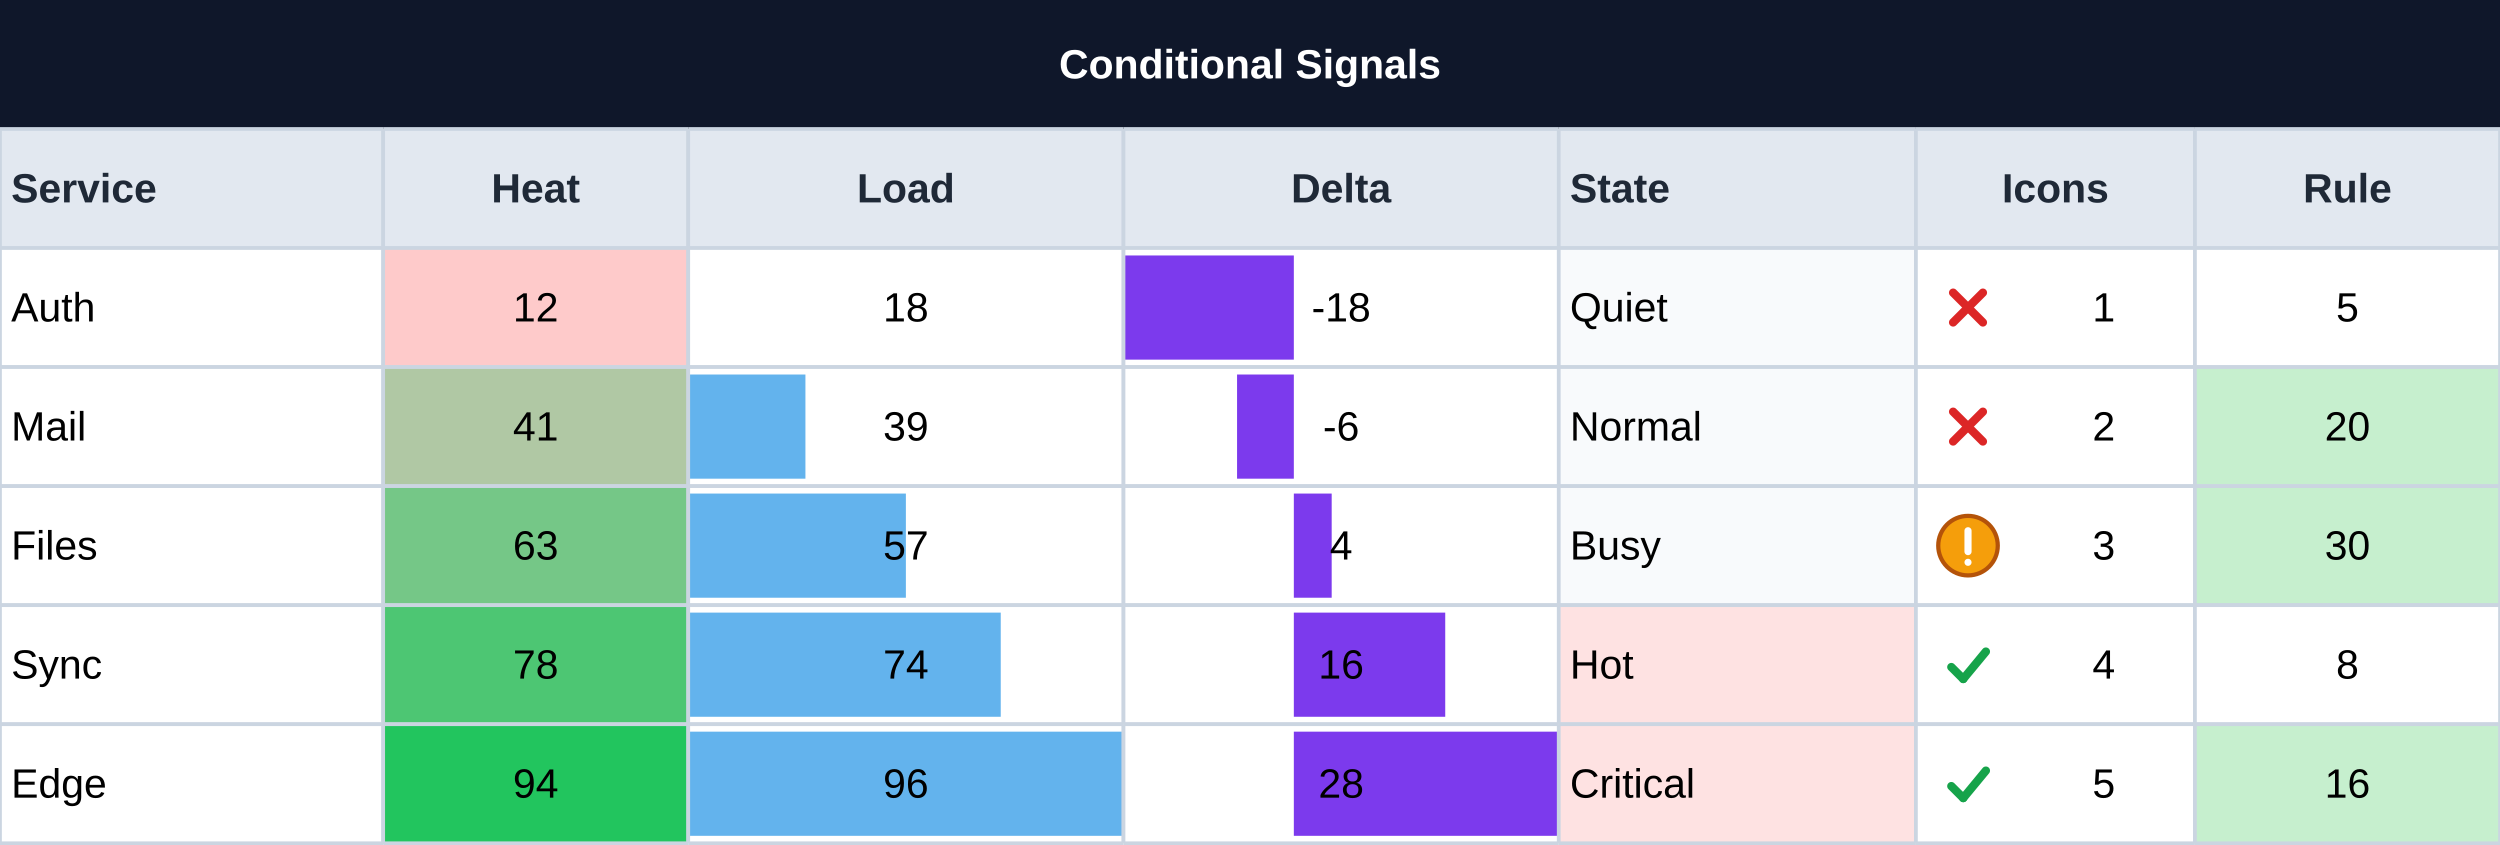
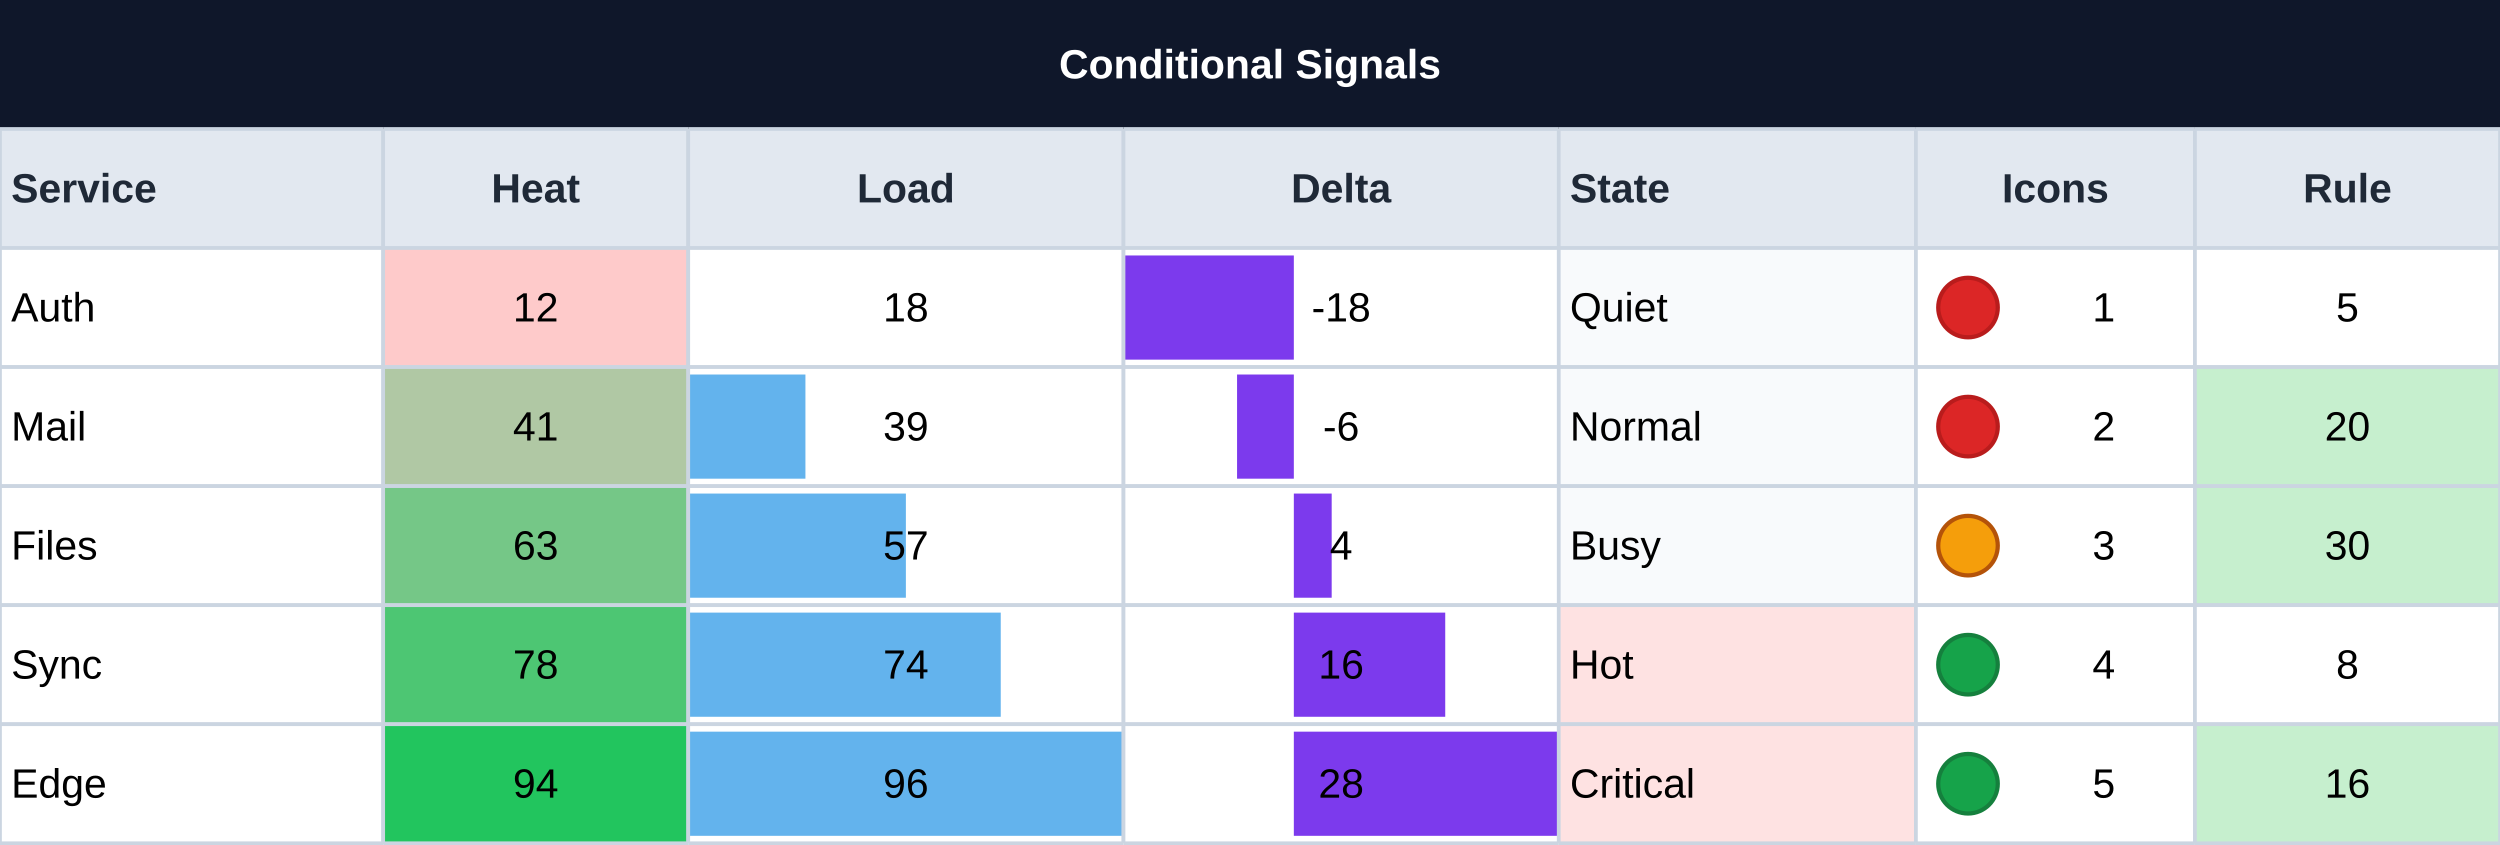
<svg xmlns="http://www.w3.org/2000/svg" width="1344" height="454" viewBox="0 0 1344 454">
  <rect x="0" y="0" width="1344" height="454" fill="#FFFFFF" />
  <rect x="0" y="0" width="1344" height="69.34" fill="#0F172A" />
  <rect x="0" y="69.34" width="206" height="64" fill="#E2E8F0" />
  <line x1="0" y1="69.34" x2="206" y2="69.34" stroke="#CBD5E1" stroke-width="2" />
  <line x1="206" y1="69.34" x2="206" y2="133.34" stroke="#CBD5E1" stroke-width="2" />
  <line x1="0" y1="133.34" x2="206" y2="133.34" stroke="#CBD5E1" stroke-width="2" />
  <line x1="0" y1="69.34" x2="0" y2="133.34" stroke="#CBD5E1" stroke-width="2" />
  <rect x="206" y="69.34" width="164" height="64" fill="#E2E8F0" />
  <line x1="206" y1="69.34" x2="370" y2="69.34" stroke="#CBD5E1" stroke-width="2" />
  <line x1="370" y1="69.34" x2="370" y2="133.34" stroke="#CBD5E1" stroke-width="2" />
  <line x1="206" y1="133.34" x2="370" y2="133.34" stroke="#CBD5E1" stroke-width="2" />
  <line x1="206" y1="69.34" x2="206" y2="133.34" stroke="#CBD5E1" stroke-width="2" />
  <rect x="370" y="69.34" width="234" height="64" fill="#E2E8F0" />
  <line x1="370" y1="69.34" x2="604" y2="69.34" stroke="#CBD5E1" stroke-width="2" />
  <line x1="604" y1="69.34" x2="604" y2="133.34" stroke="#CBD5E1" stroke-width="2" />
  <line x1="370" y1="133.34" x2="604" y2="133.34" stroke="#CBD5E1" stroke-width="2" />
  <line x1="370" y1="69.34" x2="370" y2="133.34" stroke="#CBD5E1" stroke-width="2" />
  <rect x="604" y="69.34" width="234" height="64" fill="#E2E8F0" />
  <line x1="604" y1="69.34" x2="838" y2="69.34" stroke="#CBD5E1" stroke-width="2" />
  <line x1="838" y1="69.34" x2="838" y2="133.34" stroke="#CBD5E1" stroke-width="2" />
  <line x1="604" y1="133.34" x2="838" y2="133.34" stroke="#CBD5E1" stroke-width="2" />
  <line x1="604" y1="69.34" x2="604" y2="133.34" stroke="#CBD5E1" stroke-width="2" />
  <rect x="838" y="69.34" width="192" height="64" fill="#E2E8F0" />
  <line x1="838" y1="69.34" x2="1030" y2="69.34" stroke="#CBD5E1" stroke-width="2" />
  <line x1="1030" y1="69.34" x2="1030" y2="133.34" stroke="#CBD5E1" stroke-width="2" />
  <line x1="838" y1="133.34" x2="1030" y2="133.34" stroke="#CBD5E1" stroke-width="2" />
  <line x1="838" y1="69.34" x2="838" y2="133.34" stroke="#CBD5E1" stroke-width="2" />
  <rect x="1030" y="69.34" width="150" height="64" fill="#E2E8F0" />
  <line x1="1030" y1="69.34" x2="1180" y2="69.34" stroke="#CBD5E1" stroke-width="2" />
  <line x1="1180" y1="69.34" x2="1180" y2="133.34" stroke="#CBD5E1" stroke-width="2" />
  <line x1="1030" y1="133.34" x2="1180" y2="133.34" stroke="#CBD5E1" stroke-width="2" />
  <line x1="1030" y1="69.34" x2="1030" y2="133.34" stroke="#CBD5E1" stroke-width="2" />
  <rect x="1180" y="69.34" width="164" height="64" fill="#E2E8F0" />
  <line x1="1180" y1="69.34" x2="1344" y2="69.34" stroke="#CBD5E1" stroke-width="2" />
  <line x1="1344" y1="69.34" x2="1344" y2="133.34" stroke="#CBD5E1" stroke-width="2" />
  <line x1="1180" y1="133.34" x2="1344" y2="133.34" stroke="#CBD5E1" stroke-width="2" />
  <line x1="1180" y1="69.34" x2="1180" y2="133.34" stroke="#CBD5E1" stroke-width="2" />
  <rect x="0" y="133.34" width="206" height="64" fill="#FFFFFF" />
  <line x1="0" y1="133.34" x2="206" y2="133.34" stroke="#CBD5E1" stroke-width="2" />
  <line x1="206" y1="133.34" x2="206" y2="197.34" stroke="#CBD5E1" stroke-width="2" />
  <line x1="0" y1="197.34" x2="206" y2="197.34" stroke="#CBD5E1" stroke-width="2" />
  <line x1="0" y1="133.34" x2="0" y2="197.34" stroke="#CBD5E1" stroke-width="2" />
  <rect x="206" y="133.34" width="164" height="64" fill="#FECACA" />
  <line x1="206" y1="133.34" x2="370" y2="133.34" stroke="#CBD5E1" stroke-width="2" />
  <line x1="370" y1="133.34" x2="370" y2="197.34" stroke="#CBD5E1" stroke-width="2" />
  <line x1="206" y1="197.34" x2="370" y2="197.34" stroke="#CBD5E1" stroke-width="2" />
  <line x1="206" y1="133.34" x2="206" y2="197.34" stroke="#CBD5E1" stroke-width="2" />
  <rect x="370" y="133.34" width="234" height="64" fill="#FFFFFF" />
  <line x1="370" y1="133.34" x2="604" y2="133.34" stroke="#CBD5E1" stroke-width="2" />
  <line x1="604" y1="133.34" x2="604" y2="197.34" stroke="#CBD5E1" stroke-width="2" />
  <line x1="370" y1="197.34" x2="604" y2="197.34" stroke="#CBD5E1" stroke-width="2" />
  <line x1="370" y1="133.34" x2="370" y2="197.34" stroke="#CBD5E1" stroke-width="2" />
  <rect x="604" y="133.34" width="234" height="64" fill="#FFFFFF" />
  <rect x="604" y="137.34" width="91.565" height="56" fill="#7C3AED" />
  <line x1="604" y1="133.34" x2="838" y2="133.34" stroke="#CBD5E1" stroke-width="2" />
  <line x1="838" y1="133.34" x2="838" y2="197.34" stroke="#CBD5E1" stroke-width="2" />
  <line x1="604" y1="197.34" x2="838" y2="197.34" stroke="#CBD5E1" stroke-width="2" />
  <line x1="604" y1="133.34" x2="604" y2="197.34" stroke="#CBD5E1" stroke-width="2" />
  <rect x="838" y="133.34" width="192" height="64" fill="#F8FAFC" />
  <line x1="838" y1="133.34" x2="1030" y2="133.34" stroke="#CBD5E1" stroke-width="2" />
  <line x1="1030" y1="133.34" x2="1030" y2="197.34" stroke="#CBD5E1" stroke-width="2" />
  <line x1="838" y1="197.34" x2="1030" y2="197.34" stroke="#CBD5E1" stroke-width="2" />
  <line x1="838" y1="133.34" x2="838" y2="197.34" stroke="#CBD5E1" stroke-width="2" />
  <rect x="1030" y="133.34" width="150" height="64" fill="#FFFFFF" />
  <line x1="1030" y1="133.34" x2="1180" y2="133.34" stroke="#CBD5E1" stroke-width="2" />
  <line x1="1180" y1="133.34" x2="1180" y2="197.34" stroke="#CBD5E1" stroke-width="2" />
  <line x1="1030" y1="197.34" x2="1180" y2="197.34" stroke="#CBD5E1" stroke-width="2" />
  <line x1="1030" y1="133.34" x2="1030" y2="197.34" stroke="#CBD5E1" stroke-width="2" />
  <rect x="1180" y="133.34" width="164" height="64" fill="#FFFFFF" />
  <line x1="1180" y1="133.34" x2="1344" y2="133.34" stroke="#CBD5E1" stroke-width="2" />
  <line x1="1344" y1="133.34" x2="1344" y2="197.34" stroke="#CBD5E1" stroke-width="2" />
  <line x1="1180" y1="197.34" x2="1344" y2="197.34" stroke="#CBD5E1" stroke-width="2" />
  <line x1="1180" y1="133.34" x2="1180" y2="197.34" stroke="#CBD5E1" stroke-width="2" />
  <rect x="0" y="197.34" width="206" height="64" fill="#FFFFFF" />
  <line x1="0" y1="197.34" x2="206" y2="197.34" stroke="#CBD5E1" stroke-width="2" />
  <line x1="206" y1="197.34" x2="206" y2="261.34" stroke="#CBD5E1" stroke-width="2" />
  <line x1="0" y1="261.34" x2="206" y2="261.34" stroke="#CBD5E1" stroke-width="2" />
  <line x1="0" y1="197.34" x2="0" y2="261.34" stroke="#CBD5E1" stroke-width="2" />
  <rect x="206" y="197.34" width="164" height="64" fill="#B0C8A4" />
  <line x1="206" y1="197.34" x2="370" y2="197.34" stroke="#CBD5E1" stroke-width="2" />
  <line x1="370" y1="197.34" x2="370" y2="261.34" stroke="#CBD5E1" stroke-width="2" />
  <line x1="206" y1="261.34" x2="370" y2="261.34" stroke="#CBD5E1" stroke-width="2" />
  <line x1="206" y1="197.34" x2="206" y2="261.34" stroke="#CBD5E1" stroke-width="2" />
  <rect x="370" y="197.34" width="234" height="64" fill="#FFFFFF" />
  <rect x="370" y="201.34" width="63" height="56" fill="#63B3ED" />
  <line x1="370" y1="197.34" x2="604" y2="197.34" stroke="#CBD5E1" stroke-width="2" />
  <line x1="604" y1="197.34" x2="604" y2="261.34" stroke="#CBD5E1" stroke-width="2" />
  <line x1="370" y1="261.34" x2="604" y2="261.34" stroke="#CBD5E1" stroke-width="2" />
  <line x1="370" y1="197.34" x2="370" y2="261.34" stroke="#CBD5E1" stroke-width="2" />
  <rect x="604" y="197.34" width="234" height="64" fill="#FFFFFF" />
  <rect x="665.043" y="201.34" width="30.522" height="56" fill="#7C3AED" />
  <line x1="604" y1="197.34" x2="838" y2="197.34" stroke="#CBD5E1" stroke-width="2" />
  <line x1="838" y1="197.34" x2="838" y2="261.34" stroke="#CBD5E1" stroke-width="2" />
  <line x1="604" y1="261.34" x2="838" y2="261.34" stroke="#CBD5E1" stroke-width="2" />
  <line x1="604" y1="197.34" x2="604" y2="261.34" stroke="#CBD5E1" stroke-width="2" />
  <rect x="838" y="197.34" width="192" height="64" fill="#F8FAFC" />
  <line x1="838" y1="197.34" x2="1030" y2="197.34" stroke="#CBD5E1" stroke-width="2" />
  <line x1="1030" y1="197.34" x2="1030" y2="261.34" stroke="#CBD5E1" stroke-width="2" />
  <line x1="838" y1="261.34" x2="1030" y2="261.34" stroke="#CBD5E1" stroke-width="2" />
  <line x1="838" y1="197.34" x2="838" y2="261.34" stroke="#CBD5E1" stroke-width="2" />
  <rect x="1030" y="197.34" width="150" height="64" fill="#FFFFFF" />
  <line x1="1030" y1="197.34" x2="1180" y2="197.34" stroke="#CBD5E1" stroke-width="2" />
  <line x1="1180" y1="197.34" x2="1180" y2="261.34" stroke="#CBD5E1" stroke-width="2" />
  <line x1="1030" y1="261.34" x2="1180" y2="261.34" stroke="#CBD5E1" stroke-width="2" />
  <line x1="1030" y1="197.34" x2="1030" y2="261.34" stroke="#CBD5E1" stroke-width="2" />
  <rect x="1180" y="197.34" width="164" height="64" fill="#C6EFCE" />
  <line x1="1180" y1="197.34" x2="1344" y2="197.34" stroke="#CBD5E1" stroke-width="2" />
  <line x1="1344" y1="197.34" x2="1344" y2="261.34" stroke="#CBD5E1" stroke-width="2" />
  <line x1="1180" y1="261.34" x2="1344" y2="261.34" stroke="#CBD5E1" stroke-width="2" />
  <line x1="1180" y1="197.34" x2="1180" y2="261.34" stroke="#CBD5E1" stroke-width="2" />
  <rect x="0" y="261.34" width="206" height="64" fill="#FFFFFF" />
  <line x1="0" y1="261.34" x2="206" y2="261.34" stroke="#CBD5E1" stroke-width="2" />
  <line x1="206" y1="261.34" x2="206" y2="325.34" stroke="#CBD5E1" stroke-width="2" />
  <line x1="0" y1="325.34" x2="206" y2="325.34" stroke="#CBD5E1" stroke-width="2" />
  <line x1="0" y1="261.34" x2="0" y2="325.34" stroke="#CBD5E1" stroke-width="2" />
  <rect x="206" y="261.34" width="164" height="64" fill="#75C787" />
  <line x1="206" y1="261.34" x2="370" y2="261.34" stroke="#CBD5E1" stroke-width="2" />
  <line x1="370" y1="261.34" x2="370" y2="325.34" stroke="#CBD5E1" stroke-width="2" />
  <line x1="206" y1="325.34" x2="370" y2="325.34" stroke="#CBD5E1" stroke-width="2" />
  <line x1="206" y1="261.34" x2="206" y2="325.34" stroke="#CBD5E1" stroke-width="2" />
  <rect x="370" y="261.34" width="234" height="64" fill="#FFFFFF" />
  <rect x="370" y="265.34" width="117" height="56" fill="#63B3ED" />
  <line x1="370" y1="261.34" x2="604" y2="261.34" stroke="#CBD5E1" stroke-width="2" />
  <line x1="604" y1="261.34" x2="604" y2="325.34" stroke="#CBD5E1" stroke-width="2" />
  <line x1="370" y1="325.34" x2="604" y2="325.34" stroke="#CBD5E1" stroke-width="2" />
  <line x1="370" y1="261.34" x2="370" y2="325.34" stroke="#CBD5E1" stroke-width="2" />
  <rect x="604" y="261.34" width="234" height="64" fill="#FFFFFF" />
  <rect x="695.565" y="265.34" width="20.348" height="56" fill="#7C3AED" />
  <line x1="604" y1="261.34" x2="838" y2="261.34" stroke="#CBD5E1" stroke-width="2" />
  <line x1="838" y1="261.34" x2="838" y2="325.34" stroke="#CBD5E1" stroke-width="2" />
  <line x1="604" y1="325.34" x2="838" y2="325.34" stroke="#CBD5E1" stroke-width="2" />
  <line x1="604" y1="261.34" x2="604" y2="325.34" stroke="#CBD5E1" stroke-width="2" />
  <rect x="838" y="261.34" width="192" height="64" fill="#F8FAFC" />
  <line x1="838" y1="261.34" x2="1030" y2="261.34" stroke="#CBD5E1" stroke-width="2" />
  <line x1="1030" y1="261.34" x2="1030" y2="325.34" stroke="#CBD5E1" stroke-width="2" />
  <line x1="838" y1="325.34" x2="1030" y2="325.34" stroke="#CBD5E1" stroke-width="2" />
  <line x1="838" y1="261.34" x2="838" y2="325.34" stroke="#CBD5E1" stroke-width="2" />
  <rect x="1030" y="261.34" width="150" height="64" fill="#FFFFFF" />
  <line x1="1030" y1="261.34" x2="1180" y2="261.34" stroke="#CBD5E1" stroke-width="2" />
  <line x1="1180" y1="261.34" x2="1180" y2="325.34" stroke="#CBD5E1" stroke-width="2" />
  <line x1="1030" y1="325.34" x2="1180" y2="325.34" stroke="#CBD5E1" stroke-width="2" />
  <line x1="1030" y1="261.34" x2="1030" y2="325.34" stroke="#CBD5E1" stroke-width="2" />
  <rect x="1180" y="261.34" width="164" height="64" fill="#C6EFCE" />
  <line x1="1180" y1="261.34" x2="1344" y2="261.34" stroke="#CBD5E1" stroke-width="2" />
  <line x1="1344" y1="261.34" x2="1344" y2="325.34" stroke="#CBD5E1" stroke-width="2" />
  <line x1="1180" y1="325.34" x2="1344" y2="325.34" stroke="#CBD5E1" stroke-width="2" />
  <line x1="1180" y1="261.34" x2="1180" y2="325.34" stroke="#CBD5E1" stroke-width="2" />
  <rect x="0" y="325.34" width="206" height="64" fill="#FFFFFF" />
  <line x1="0" y1="325.34" x2="206" y2="325.34" stroke="#CBD5E1" stroke-width="2" />
  <line x1="206" y1="325.34" x2="206" y2="389.34" stroke="#CBD5E1" stroke-width="2" />
  <line x1="0" y1="389.34" x2="206" y2="389.34" stroke="#CBD5E1" stroke-width="2" />
  <line x1="0" y1="325.34" x2="0" y2="389.34" stroke="#CBD5E1" stroke-width="2" />
  <rect x="206" y="325.34" width="164" height="64" fill="#4DC673" />
  <line x1="206" y1="325.34" x2="370" y2="325.34" stroke="#CBD5E1" stroke-width="2" />
  <line x1="370" y1="325.34" x2="370" y2="389.34" stroke="#CBD5E1" stroke-width="2" />
  <line x1="206" y1="389.34" x2="370" y2="389.34" stroke="#CBD5E1" stroke-width="2" />
  <line x1="206" y1="325.34" x2="206" y2="389.34" stroke="#CBD5E1" stroke-width="2" />
  <rect x="370" y="325.34" width="234" height="64" fill="#FFFFFF" />
  <rect x="370" y="329.34" width="168" height="56" fill="#63B3ED" />
  <line x1="370" y1="325.34" x2="604" y2="325.34" stroke="#CBD5E1" stroke-width="2" />
  <line x1="604" y1="325.34" x2="604" y2="389.34" stroke="#CBD5E1" stroke-width="2" />
  <line x1="370" y1="389.34" x2="604" y2="389.34" stroke="#CBD5E1" stroke-width="2" />
  <line x1="370" y1="325.34" x2="370" y2="389.34" stroke="#CBD5E1" stroke-width="2" />
  <rect x="604" y="325.34" width="234" height="64" fill="#FFFFFF" />
  <rect x="695.565" y="329.34" width="81.391" height="56" fill="#7C3AED" />
  <line x1="604" y1="325.34" x2="838" y2="325.34" stroke="#CBD5E1" stroke-width="2" />
  <line x1="838" y1="325.34" x2="838" y2="389.34" stroke="#CBD5E1" stroke-width="2" />
  <line x1="604" y1="389.34" x2="838" y2="389.34" stroke="#CBD5E1" stroke-width="2" />
  <line x1="604" y1="325.34" x2="604" y2="389.34" stroke="#CBD5E1" stroke-width="2" />
  <rect x="838" y="325.34" width="192" height="64" fill="#FEE2E2" />
  <line x1="838" y1="325.34" x2="1030" y2="325.34" stroke="#CBD5E1" stroke-width="2" />
  <line x1="1030" y1="325.34" x2="1030" y2="389.34" stroke="#CBD5E1" stroke-width="2" />
  <line x1="838" y1="389.34" x2="1030" y2="389.34" stroke="#CBD5E1" stroke-width="2" />
  <line x1="838" y1="325.34" x2="838" y2="389.34" stroke="#CBD5E1" stroke-width="2" />
  <rect x="1030" y="325.34" width="150" height="64" fill="#FFFFFF" />
  <line x1="1030" y1="325.34" x2="1180" y2="325.34" stroke="#CBD5E1" stroke-width="2" />
  <line x1="1180" y1="325.34" x2="1180" y2="389.34" stroke="#CBD5E1" stroke-width="2" />
  <line x1="1030" y1="389.34" x2="1180" y2="389.34" stroke="#CBD5E1" stroke-width="2" />
  <line x1="1030" y1="325.34" x2="1030" y2="389.34" stroke="#CBD5E1" stroke-width="2" />
  <rect x="1180" y="325.34" width="164" height="64" fill="#FFFFFF" />
  <line x1="1180" y1="325.34" x2="1344" y2="325.34" stroke="#CBD5E1" stroke-width="2" />
  <line x1="1344" y1="325.34" x2="1344" y2="389.34" stroke="#CBD5E1" stroke-width="2" />
  <line x1="1180" y1="389.34" x2="1344" y2="389.34" stroke="#CBD5E1" stroke-width="2" />
  <line x1="1180" y1="325.34" x2="1180" y2="389.34" stroke="#CBD5E1" stroke-width="2" />
  <rect x="0" y="389.34" width="206" height="64" fill="#FFFFFF" />
  <line x1="0" y1="389.34" x2="206" y2="389.34" stroke="#CBD5E1" stroke-width="2" />
  <line x1="206" y1="389.34" x2="206" y2="453.34" stroke="#CBD5E1" stroke-width="2" />
  <line x1="0" y1="453.34" x2="206" y2="453.34" stroke="#CBD5E1" stroke-width="2" />
  <line x1="0" y1="389.34" x2="0" y2="453.34" stroke="#CBD5E1" stroke-width="2" />
  <rect x="206" y="389.34" width="164" height="64" fill="#22C55E" />
  <line x1="206" y1="389.34" x2="370" y2="389.34" stroke="#CBD5E1" stroke-width="2" />
  <line x1="370" y1="389.34" x2="370" y2="453.34" stroke="#CBD5E1" stroke-width="2" />
  <line x1="206" y1="453.34" x2="370" y2="453.34" stroke="#CBD5E1" stroke-width="2" />
  <line x1="206" y1="389.34" x2="206" y2="453.34" stroke="#CBD5E1" stroke-width="2" />
  <rect x="370" y="389.34" width="234" height="64" fill="#FFFFFF" />
  <rect x="370" y="393.34" width="234" height="56" fill="#63B3ED" />
  <line x1="370" y1="389.34" x2="604" y2="389.34" stroke="#CBD5E1" stroke-width="2" />
  <line x1="604" y1="389.34" x2="604" y2="453.34" stroke="#CBD5E1" stroke-width="2" />
  <line x1="370" y1="453.34" x2="604" y2="453.34" stroke="#CBD5E1" stroke-width="2" />
  <line x1="370" y1="389.34" x2="370" y2="453.34" stroke="#CBD5E1" stroke-width="2" />
  <rect x="604" y="389.34" width="234" height="64" fill="#FFFFFF" />
  <rect x="695.565" y="393.34" width="142.435" height="56" fill="#7C3AED" />
  <line x1="604" y1="389.34" x2="838" y2="389.34" stroke="#CBD5E1" stroke-width="2" />
  <line x1="838" y1="389.34" x2="838" y2="453.34" stroke="#CBD5E1" stroke-width="2" />
  <line x1="604" y1="453.34" x2="838" y2="453.34" stroke="#CBD5E1" stroke-width="2" />
  <line x1="604" y1="389.34" x2="604" y2="453.34" stroke="#CBD5E1" stroke-width="2" />
  <rect x="838" y="389.34" width="192" height="64" fill="#FEE2E2" />
  <line x1="838" y1="389.34" x2="1030" y2="389.34" stroke="#CBD5E1" stroke-width="2" />
  <line x1="1030" y1="389.34" x2="1030" y2="453.34" stroke="#CBD5E1" stroke-width="2" />
  <line x1="838" y1="453.34" x2="1030" y2="453.34" stroke="#CBD5E1" stroke-width="2" />
  <line x1="838" y1="389.34" x2="838" y2="453.34" stroke="#CBD5E1" stroke-width="2" />
  <rect x="1030" y="389.34" width="150" height="64" fill="#FFFFFF" />
  <line x1="1030" y1="389.34" x2="1180" y2="389.34" stroke="#CBD5E1" stroke-width="2" />
  <line x1="1180" y1="389.34" x2="1180" y2="453.34" stroke="#CBD5E1" stroke-width="2" />
  <line x1="1030" y1="453.34" x2="1180" y2="453.34" stroke="#CBD5E1" stroke-width="2" />
  <line x1="1030" y1="389.34" x2="1030" y2="453.34" stroke="#CBD5E1" stroke-width="2" />
  <rect x="1180" y="389.34" width="164" height="64" fill="#C6EFCE" />
  <line x1="1180" y1="389.34" x2="1344" y2="389.34" stroke="#CBD5E1" stroke-width="2" />
  <line x1="1344" y1="389.34" x2="1344" y2="453.34" stroke="#CBD5E1" stroke-width="2" />
  <line x1="1180" y1="453.34" x2="1344" y2="453.34" stroke="#CBD5E1" stroke-width="2" />
  <line x1="1180" y1="389.34" x2="1180" y2="453.34" stroke="#CBD5E1" stroke-width="2" />
  <clipPath id="xl-text-1-1">
    <rect x="0" y="0" width="1344" height="69.34" />
  </clipPath>
  <g clip-path="url(#xl-text-1-1)">
    <text x="672" y="42.15" fill="#FFFFFF" font-family="Calibri, Arial, sans-serif" font-size="22" text-anchor="middle" font-weight="700">Conditional Signals</text>
  </g>
  <clipPath id="xl-text-2-1">
    <rect x="0" y="69.34" width="206" height="64" />
  </clipPath>
  <g clip-path="url(#xl-text-2-1)">
    <text x="6" y="108.82" fill="#1F2937" font-family="Calibri, Arial, sans-serif" font-size="22" text-anchor="start" font-weight="700">Service</text>
  </g>
  <clipPath id="xl-text-2-2">
    <rect x="206" y="69.34" width="164" height="64" />
  </clipPath>
  <g clip-path="url(#xl-text-2-2)">
    <text x="288" y="108.82" fill="#1F2937" font-family="Calibri, Arial, sans-serif" font-size="22" text-anchor="middle" font-weight="700">Heat</text>
  </g>
  <clipPath id="xl-text-2-3">
    <rect x="370" y="69.34" width="234" height="64" />
  </clipPath>
  <g clip-path="url(#xl-text-2-3)">
    <text x="487" y="108.82" fill="#1F2937" font-family="Calibri, Arial, sans-serif" font-size="22" text-anchor="middle" font-weight="700">Load</text>
  </g>
  <clipPath id="xl-text-2-4">
    <rect x="604" y="69.34" width="234" height="64" />
  </clipPath>
  <g clip-path="url(#xl-text-2-4)">
    <text x="721" y="108.82" fill="#1F2937" font-family="Calibri, Arial, sans-serif" font-size="22" text-anchor="middle" font-weight="700">Delta</text>
  </g>
  <clipPath id="xl-text-2-5">
    <rect x="838" y="69.34" width="192" height="64" />
  </clipPath>
  <g clip-path="url(#xl-text-2-5)">
    <text x="844" y="108.82" fill="#1F2937" font-family="Calibri, Arial, sans-serif" font-size="22" text-anchor="start" font-weight="700">State</text>
  </g>
  <clipPath id="xl-text-2-6">
    <rect x="1030" y="69.34" width="150" height="64" />
  </clipPath>
  <g clip-path="url(#xl-text-2-6)">
    <text x="1105" y="108.82" fill="#1F2937" font-family="Calibri, Arial, sans-serif" font-size="22" text-anchor="middle" font-weight="700">Icons</text>
  </g>
  <clipPath id="xl-text-2-7">
    <rect x="1180" y="69.34" width="164" height="64" />
  </clipPath>
  <g clip-path="url(#xl-text-2-7)">
    <text x="1262" y="108.82" fill="#1F2937" font-family="Calibri, Arial, sans-serif" font-size="22" text-anchor="middle" font-weight="700">Rule</text>
  </g>
  <clipPath id="xl-text-3-1">
    <rect x="0" y="133.34" width="206" height="64" />
  </clipPath>
  <g clip-path="url(#xl-text-3-1)">
    <text x="6" y="172.82" fill="#000000" font-family="Calibri, Arial, sans-serif" font-size="22" text-anchor="start">Auth</text>
  </g>
  <clipPath id="xl-text-3-2">
    <rect x="206" y="133.34" width="164" height="64" />
  </clipPath>
  <g clip-path="url(#xl-text-3-2)">
    <text x="288" y="172.82" fill="#000000" font-family="Calibri, Arial, sans-serif" font-size="22" text-anchor="middle">12</text>
  </g>
  <clipPath id="xl-text-3-3">
    <rect x="370" y="133.34" width="234" height="64" />
  </clipPath>
  <g clip-path="url(#xl-text-3-3)">
    <text x="487" y="172.82" fill="#000000" font-family="Calibri, Arial, sans-serif" font-size="22" text-anchor="middle">18</text>
  </g>
  <clipPath id="xl-text-3-4">
    <rect x="604" y="133.34" width="234" height="64" />
  </clipPath>
  <g clip-path="url(#xl-text-3-4)">
    <text x="721" y="172.82" fill="#000000" font-family="Calibri, Arial, sans-serif" font-size="22" text-anchor="middle">-18</text>
  </g>
  <clipPath id="xl-text-3-5">
    <rect x="838" y="133.34" width="192" height="64" />
  </clipPath>
  <g clip-path="url(#xl-text-3-5)">
    <text x="844" y="172.82" fill="#000000" font-family="Calibri, Arial, sans-serif" font-size="22" text-anchor="start">Quiet</text>
  </g>
  <clipPath id="xl-text-3-6">
    <rect x="1082" y="133.34" width="98" height="64" />
  </clipPath>
  <g clip-path="url(#xl-text-3-6)">
    <text x="1131" y="172.82" fill="#000000" font-family="Calibri, Arial, sans-serif" font-size="22" text-anchor="middle">1</text>
  </g>
  <clipPath id="xl-text-3-7">
    <rect x="1180" y="133.34" width="164" height="64" />
  </clipPath>
  <g clip-path="url(#xl-text-3-7)">
    <text x="1262" y="172.82" fill="#000000" font-family="Calibri, Arial, sans-serif" font-size="22" text-anchor="middle">5</text>
  </g>
  <clipPath id="xl-text-4-1">
    <rect x="0" y="197.34" width="206" height="64" />
  </clipPath>
  <g clip-path="url(#xl-text-4-1)">
    <text x="6" y="236.82" fill="#000000" font-family="Calibri, Arial, sans-serif" font-size="22" text-anchor="start">Mail</text>
  </g>
  <clipPath id="xl-text-4-2">
    <rect x="206" y="197.34" width="164" height="64" />
  </clipPath>
  <g clip-path="url(#xl-text-4-2)">
    <text x="288" y="236.82" fill="#000000" font-family="Calibri, Arial, sans-serif" font-size="22" text-anchor="middle">41</text>
  </g>
  <clipPath id="xl-text-4-3">
    <rect x="370" y="197.34" width="234" height="64" />
  </clipPath>
  <g clip-path="url(#xl-text-4-3)">
    <text x="487" y="236.82" fill="#000000" font-family="Calibri, Arial, sans-serif" font-size="22" text-anchor="middle">39</text>
  </g>
  <clipPath id="xl-text-4-4">
    <rect x="604" y="197.34" width="234" height="64" />
  </clipPath>
  <g clip-path="url(#xl-text-4-4)">
    <text x="721" y="236.82" fill="#000000" font-family="Calibri, Arial, sans-serif" font-size="22" text-anchor="middle">-6</text>
  </g>
  <clipPath id="xl-text-4-5">
    <rect x="838" y="197.34" width="192" height="64" />
  </clipPath>
  <g clip-path="url(#xl-text-4-5)">
    <text x="844" y="236.82" fill="#000000" font-family="Calibri, Arial, sans-serif" font-size="22" text-anchor="start">Normal</text>
  </g>
  <clipPath id="xl-text-4-6">
    <rect x="1082" y="197.34" width="98" height="64" />
  </clipPath>
  <g clip-path="url(#xl-text-4-6)">
    <text x="1131" y="236.82" fill="#000000" font-family="Calibri, Arial, sans-serif" font-size="22" text-anchor="middle">2</text>
  </g>
  <clipPath id="xl-text-4-7">
    <rect x="1180" y="197.34" width="164" height="64" />
  </clipPath>
  <g clip-path="url(#xl-text-4-7)">
    <text x="1262" y="236.82" fill="#000000" font-family="Calibri, Arial, sans-serif" font-size="22" text-anchor="middle">20</text>
  </g>
  <clipPath id="xl-text-5-1">
    <rect x="0" y="261.34" width="206" height="64" />
  </clipPath>
  <g clip-path="url(#xl-text-5-1)">
    <text x="6" y="300.82" fill="#000000" font-family="Calibri, Arial, sans-serif" font-size="22" text-anchor="start">Files</text>
  </g>
  <clipPath id="xl-text-5-2">
    <rect x="206" y="261.34" width="164" height="64" />
  </clipPath>
  <g clip-path="url(#xl-text-5-2)">
    <text x="288" y="300.82" fill="#000000" font-family="Calibri, Arial, sans-serif" font-size="22" text-anchor="middle">63</text>
  </g>
  <clipPath id="xl-text-5-3">
    <rect x="370" y="261.34" width="234" height="64" />
  </clipPath>
  <g clip-path="url(#xl-text-5-3)">
    <text x="487" y="300.82" fill="#000000" font-family="Calibri, Arial, sans-serif" font-size="22" text-anchor="middle">57</text>
  </g>
  <clipPath id="xl-text-5-4">
    <rect x="604" y="261.34" width="234" height="64" />
  </clipPath>
  <g clip-path="url(#xl-text-5-4)">
    <text x="721" y="300.82" fill="#000000" font-family="Calibri, Arial, sans-serif" font-size="22" text-anchor="middle">4</text>
  </g>
  <clipPath id="xl-text-5-5">
    <rect x="838" y="261.34" width="192" height="64" />
  </clipPath>
  <g clip-path="url(#xl-text-5-5)">
    <text x="844" y="300.82" fill="#000000" font-family="Calibri, Arial, sans-serif" font-size="22" text-anchor="start">Busy</text>
  </g>
  <clipPath id="xl-text-5-6">
    <rect x="1082" y="261.34" width="98" height="64" />
  </clipPath>
  <g clip-path="url(#xl-text-5-6)">
    <text x="1131" y="300.82" fill="#000000" font-family="Calibri, Arial, sans-serif" font-size="22" text-anchor="middle">3</text>
  </g>
  <clipPath id="xl-text-5-7">
    <rect x="1180" y="261.34" width="164" height="64" />
  </clipPath>
  <g clip-path="url(#xl-text-5-7)">
    <text x="1262" y="300.82" fill="#000000" font-family="Calibri, Arial, sans-serif" font-size="22" text-anchor="middle">30</text>
  </g>
  <clipPath id="xl-text-6-1">
    <rect x="0" y="325.34" width="206" height="64" />
  </clipPath>
  <g clip-path="url(#xl-text-6-1)">
    <text x="6" y="364.82" fill="#000000" font-family="Calibri, Arial, sans-serif" font-size="22" text-anchor="start">Sync</text>
  </g>
  <clipPath id="xl-text-6-2">
    <rect x="206" y="325.34" width="164" height="64" />
  </clipPath>
  <g clip-path="url(#xl-text-6-2)">
    <text x="288" y="364.82" fill="#000000" font-family="Calibri, Arial, sans-serif" font-size="22" text-anchor="middle">78</text>
  </g>
  <clipPath id="xl-text-6-3">
    <rect x="370" y="325.34" width="234" height="64" />
  </clipPath>
  <g clip-path="url(#xl-text-6-3)">
    <text x="487" y="364.82" fill="#000000" font-family="Calibri, Arial, sans-serif" font-size="22" text-anchor="middle">74</text>
  </g>
  <clipPath id="xl-text-6-4">
    <rect x="604" y="325.34" width="234" height="64" />
  </clipPath>
  <g clip-path="url(#xl-text-6-4)">
    <text x="721" y="364.82" fill="#000000" font-family="Calibri, Arial, sans-serif" font-size="22" text-anchor="middle">16</text>
  </g>
  <clipPath id="xl-text-6-5">
    <rect x="838" y="325.34" width="192" height="64" />
  </clipPath>
  <g clip-path="url(#xl-text-6-5)">
    <text x="844" y="364.82" fill="#000000" font-family="Calibri, Arial, sans-serif" font-size="22" text-anchor="start">Hot</text>
  </g>
  <clipPath id="xl-text-6-6">
    <rect x="1082" y="325.34" width="98" height="64" />
  </clipPath>
  <g clip-path="url(#xl-text-6-6)">
    <text x="1131" y="364.82" fill="#000000" font-family="Calibri, Arial, sans-serif" font-size="22" text-anchor="middle">4</text>
  </g>
  <clipPath id="xl-text-6-7">
    <rect x="1180" y="325.34" width="164" height="64" />
  </clipPath>
  <g clip-path="url(#xl-text-6-7)">
    <text x="1262" y="364.82" fill="#000000" font-family="Calibri, Arial, sans-serif" font-size="22" text-anchor="middle">8</text>
  </g>
  <clipPath id="xl-text-7-1">
    <rect x="0" y="389.34" width="206" height="64" />
  </clipPath>
  <g clip-path="url(#xl-text-7-1)">
    <text x="6" y="428.82" fill="#000000" font-family="Calibri, Arial, sans-serif" font-size="22" text-anchor="start">Edge</text>
  </g>
  <clipPath id="xl-text-7-2">
    <rect x="206" y="389.34" width="164" height="64" />
  </clipPath>
  <g clip-path="url(#xl-text-7-2)">
    <text x="288" y="428.82" fill="#000000" font-family="Calibri, Arial, sans-serif" font-size="22" text-anchor="middle">94</text>
  </g>
  <clipPath id="xl-text-7-3">
    <rect x="370" y="389.34" width="234" height="64" />
  </clipPath>
  <g clip-path="url(#xl-text-7-3)">
    <text x="487" y="428.82" fill="#000000" font-family="Calibri, Arial, sans-serif" font-size="22" text-anchor="middle">96</text>
  </g>
  <clipPath id="xl-text-7-4">
    <rect x="604" y="389.34" width="234" height="64" />
  </clipPath>
  <g clip-path="url(#xl-text-7-4)">
    <text x="721" y="428.82" fill="#000000" font-family="Calibri, Arial, sans-serif" font-size="22" text-anchor="middle">28</text>
  </g>
  <clipPath id="xl-text-7-5">
    <rect x="838" y="389.34" width="192" height="64" />
  </clipPath>
  <g clip-path="url(#xl-text-7-5)">
    <text x="844" y="428.82" fill="#000000" font-family="Calibri, Arial, sans-serif" font-size="22" text-anchor="start">Critical</text>
  </g>
  <clipPath id="xl-text-7-6">
    <rect x="1082" y="389.34" width="98" height="64" />
  </clipPath>
  <g clip-path="url(#xl-text-7-6)">
    <text x="1131" y="428.82" fill="#000000" font-family="Calibri, Arial, sans-serif" font-size="22" text-anchor="middle">5</text>
  </g>
  <clipPath id="xl-text-7-7">
    <rect x="1180" y="389.34" width="164" height="64" />
  </clipPath>
  <g clip-path="url(#xl-text-7-7)">
    <text x="1262" y="428.82" fill="#000000" font-family="Calibri, Arial, sans-serif" font-size="22" text-anchor="middle">16</text>
  </g>
-   <line x1="1050" y1="157.34" x2="1066" y2="173.34" stroke="#DC2626" stroke-width="4.48" stroke-linecap="round" />
-   <line x1="1066" y1="157.34" x2="1050" y2="173.34" stroke="#DC2626" stroke-width="4.48" stroke-linecap="round" />
-   <line x1="1050" y1="221.34" x2="1066" y2="237.34" stroke="#DC2626" stroke-width="4.48" stroke-linecap="round" />
-   <line x1="1066" y1="221.34" x2="1050" y2="237.34" stroke="#DC2626" stroke-width="4.48" stroke-linecap="round" />
+   <circle cx="1058" cy="165.34" r="16" fill="#DC2626" stroke="#B91C1C" stroke-width="2.286" />
+   <circle cx="1058" cy="229.34" r="16" fill="#DC2626" stroke="#B91C1C" stroke-width="2.286" />
  <circle cx="1058" cy="293.34" r="16" fill="#F59E0B" stroke="#B45309" stroke-width="2.286" />
-   <line x1="1058" y1="285.34" x2="1058" y2="296.54" stroke="#FFFFFF" stroke-width="3.84" stroke-linecap="round" />
-   <circle cx="1058" cy="302.3" r="1.92" fill="#FFFFFF" />
-   <line x1="1049.04" y1="358.62" x2="1055.44" y2="365.02" stroke="#16A34A" stroke-width="4.48" stroke-linecap="round" />
-   <line x1="1055.44" y1="365.02" x2="1067.6" y2="350.3" stroke="#16A34A" stroke-width="4.48" stroke-linecap="round" />
-   <line x1="1049.04" y1="422.62" x2="1055.44" y2="429.02" stroke="#16A34A" stroke-width="4.48" stroke-linecap="round" />
-   <line x1="1055.44" y1="429.02" x2="1067.6" y2="414.3" stroke="#16A34A" stroke-width="4.48" stroke-linecap="round" />
+   <circle cx="1058" cy="357.34" r="16" fill="#16A34A" stroke="#15803D" stroke-width="2.286" />
+   <circle cx="1058" cy="421.34" r="16" fill="#16A34A" stroke="#15803D" stroke-width="2.286" />
</svg>
